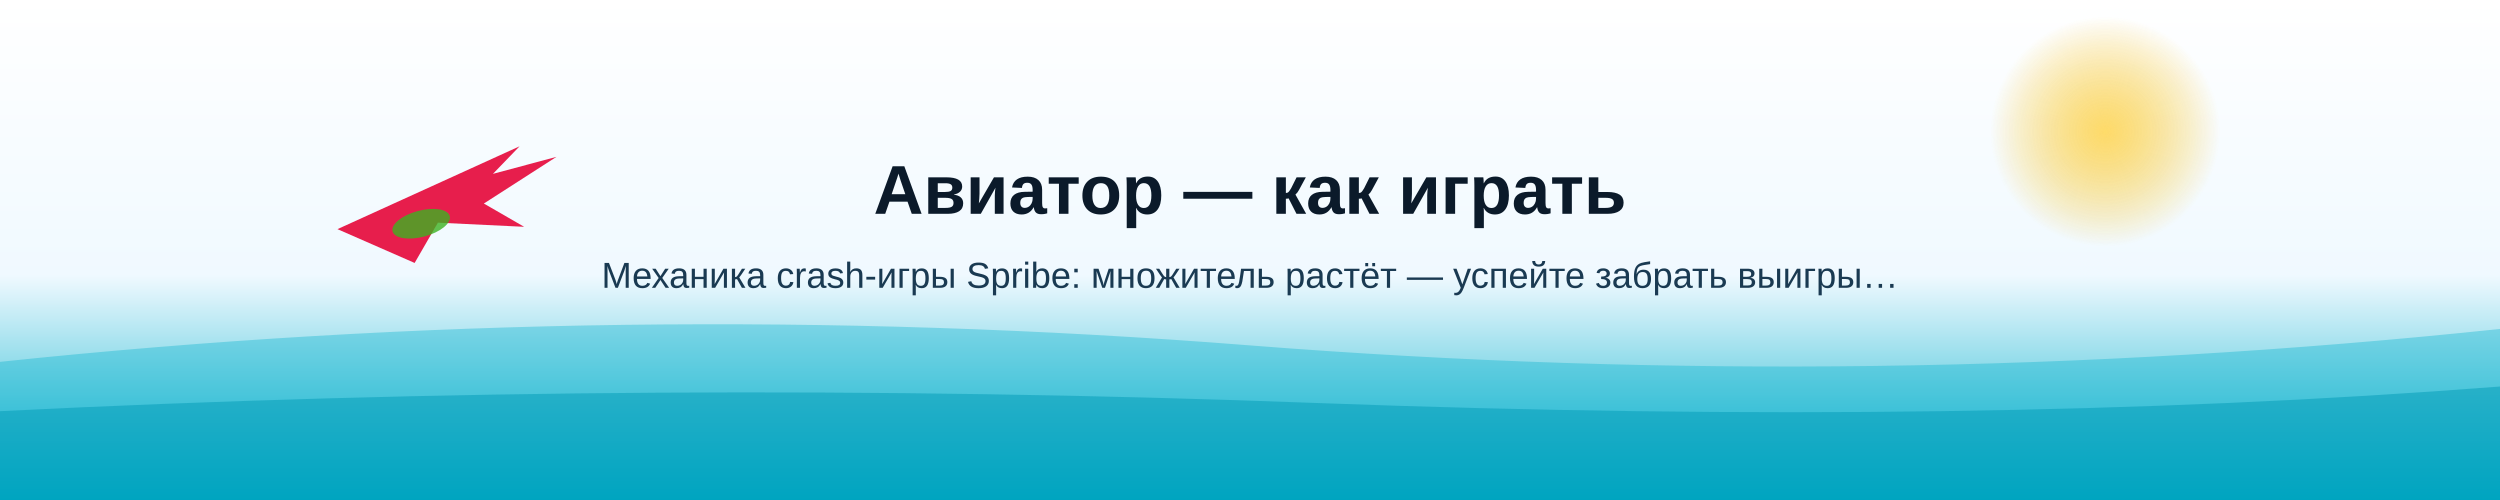
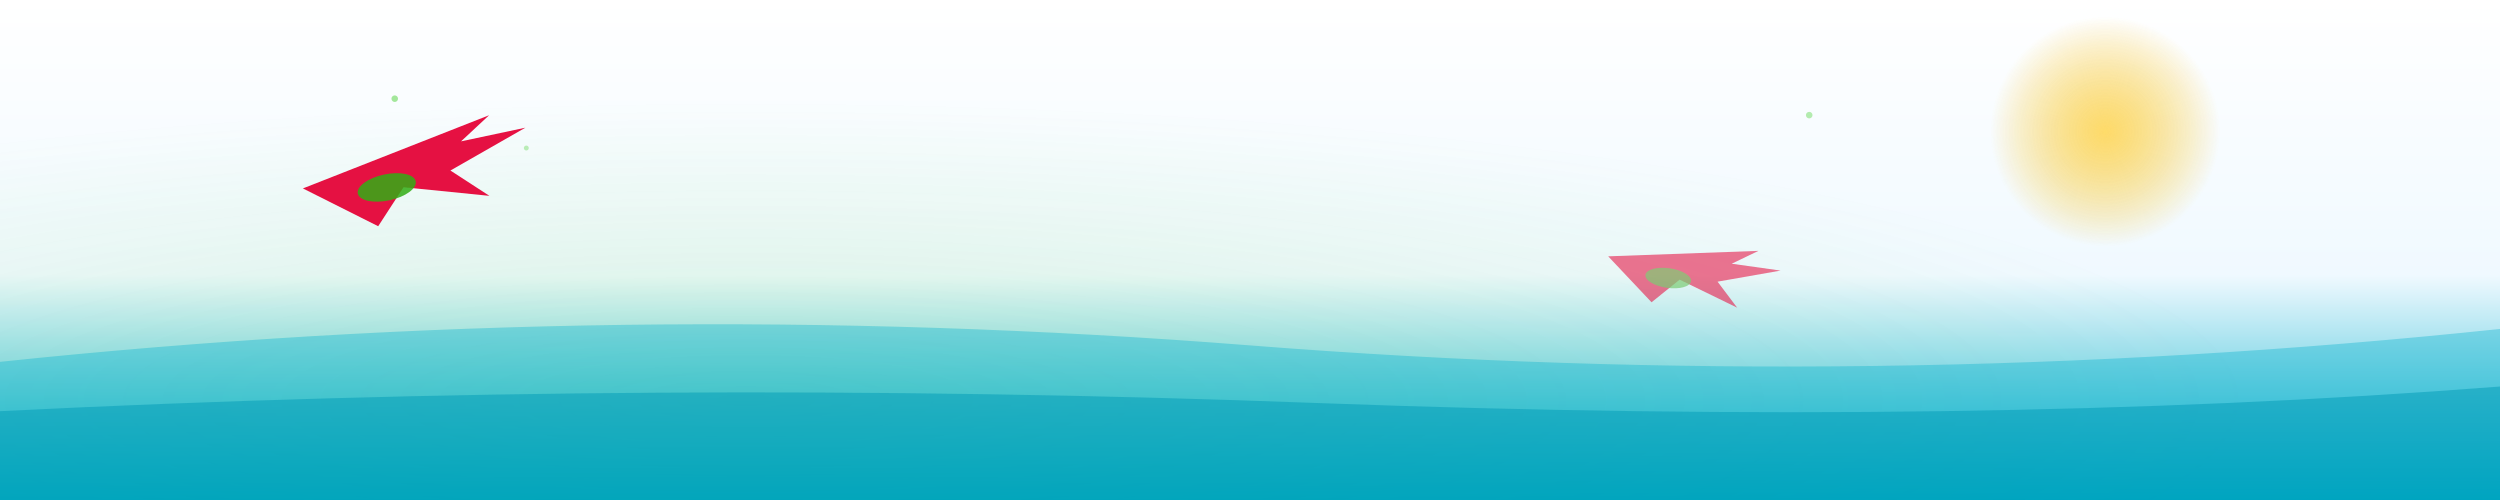
<svg xmlns="http://www.w3.org/2000/svg" width="1520" height="304" viewBox="0 0 1520 304" role="img" aria-label="Авиатор Казахстан">
  <defs>
    <linearGradient id="sky" x1="0" y1="0" x2="0" y2="1">
      <stop offset="0%" stop-color="#ffffff" />
      <stop offset="55%" stop-color="#f0f9ff" />
      <stop offset="100%" stop-color="#00afca" />
    </linearGradient>
    <radialGradient id="sun" cx="50%" cy="50%" r="50%">
      <stop offset="0%" stop-color="#ffd54f" />
      <stop offset="100%" stop-color="#f5b800" stop-opacity="0" />
    </radialGradient>
+     <radialGradient id="glow" cx="30%" cy="80%" r="60%">
+       <stop offset="0%" stop-color="#4cd137" stop-opacity="0.15" />
+       <stop offset="100%" stop-color="#4cd137" stop-opacity="0" />
+     </radialGradient>
  </defs>
  <rect width="1520" height="304" fill="url(#sky)" />
+   <rect width="1520" height="304" fill="url(#glow)" />
  <circle cx="1280" cy="80" r="70" fill="url(#sun)" opacity="0.85" />
  <path d="M0 220 Q380 180 760 210 T1520 200 L1520 304 L0 304 Z" fill="#00afca" opacity="0.35" />
  <path d="M0 250 Q400 230 800 245 T1520 235 L1520 304 L0 304 Z" fill="#0099b5" opacity="0.5" />
-   <g transform="translate(200 120) rotate(-15)" opacity="0.9">
+   <g transform="translate(180 95) rotate(-12)" opacity="0.95">
    <path d="M0 20 L120 0 L100 12 L140 12 L90 28 L110 48 L60 32 L40 52 Z" fill="#e50539" />
-     <ellipse cx="50" cy="30" rx="18" ry="8" fill="#28a909" opacity="0.8" />
+     <ellipse cx="50" cy="30" rx="18" ry="8" fill="#28a909" opacity="0.85" />
  </g>
-   <text x="760" y="130" text-anchor="middle" font-family="Arial,sans-serif" font-weight="800" font-size="42" fill="#0b1a2a">Авиатор — как играть</text>
-   <text x="760" y="175" text-anchor="middle" font-family="Arial,sans-serif" font-size="22" fill="#1a3a52">Механика crash-игры Spribe: множитель растёт — успейте забрать выигры…</text>
+   <g transform="translate(980 140) rotate(8)" opacity="0.55">
+     <path d="M0 16 L90 0 L75 10 L105 10 L68 22 L82 36 L45 24 L30 40 Z" fill="#e50539" />
+     <ellipse cx="38" cy="24" rx="14" ry="6" fill="#28a909" opacity="0.7" />
+   </g>
+   <circle cx="240" cy="60" r="2" fill="#4cd137" opacity="0.5" />
+   <circle cx="320" cy="90" r="1.5" fill="#4cd137" opacity="0.35" />
+   <circle cx="1100" cy="70" r="2" fill="#4cd137" opacity="0.4" />
</svg>
